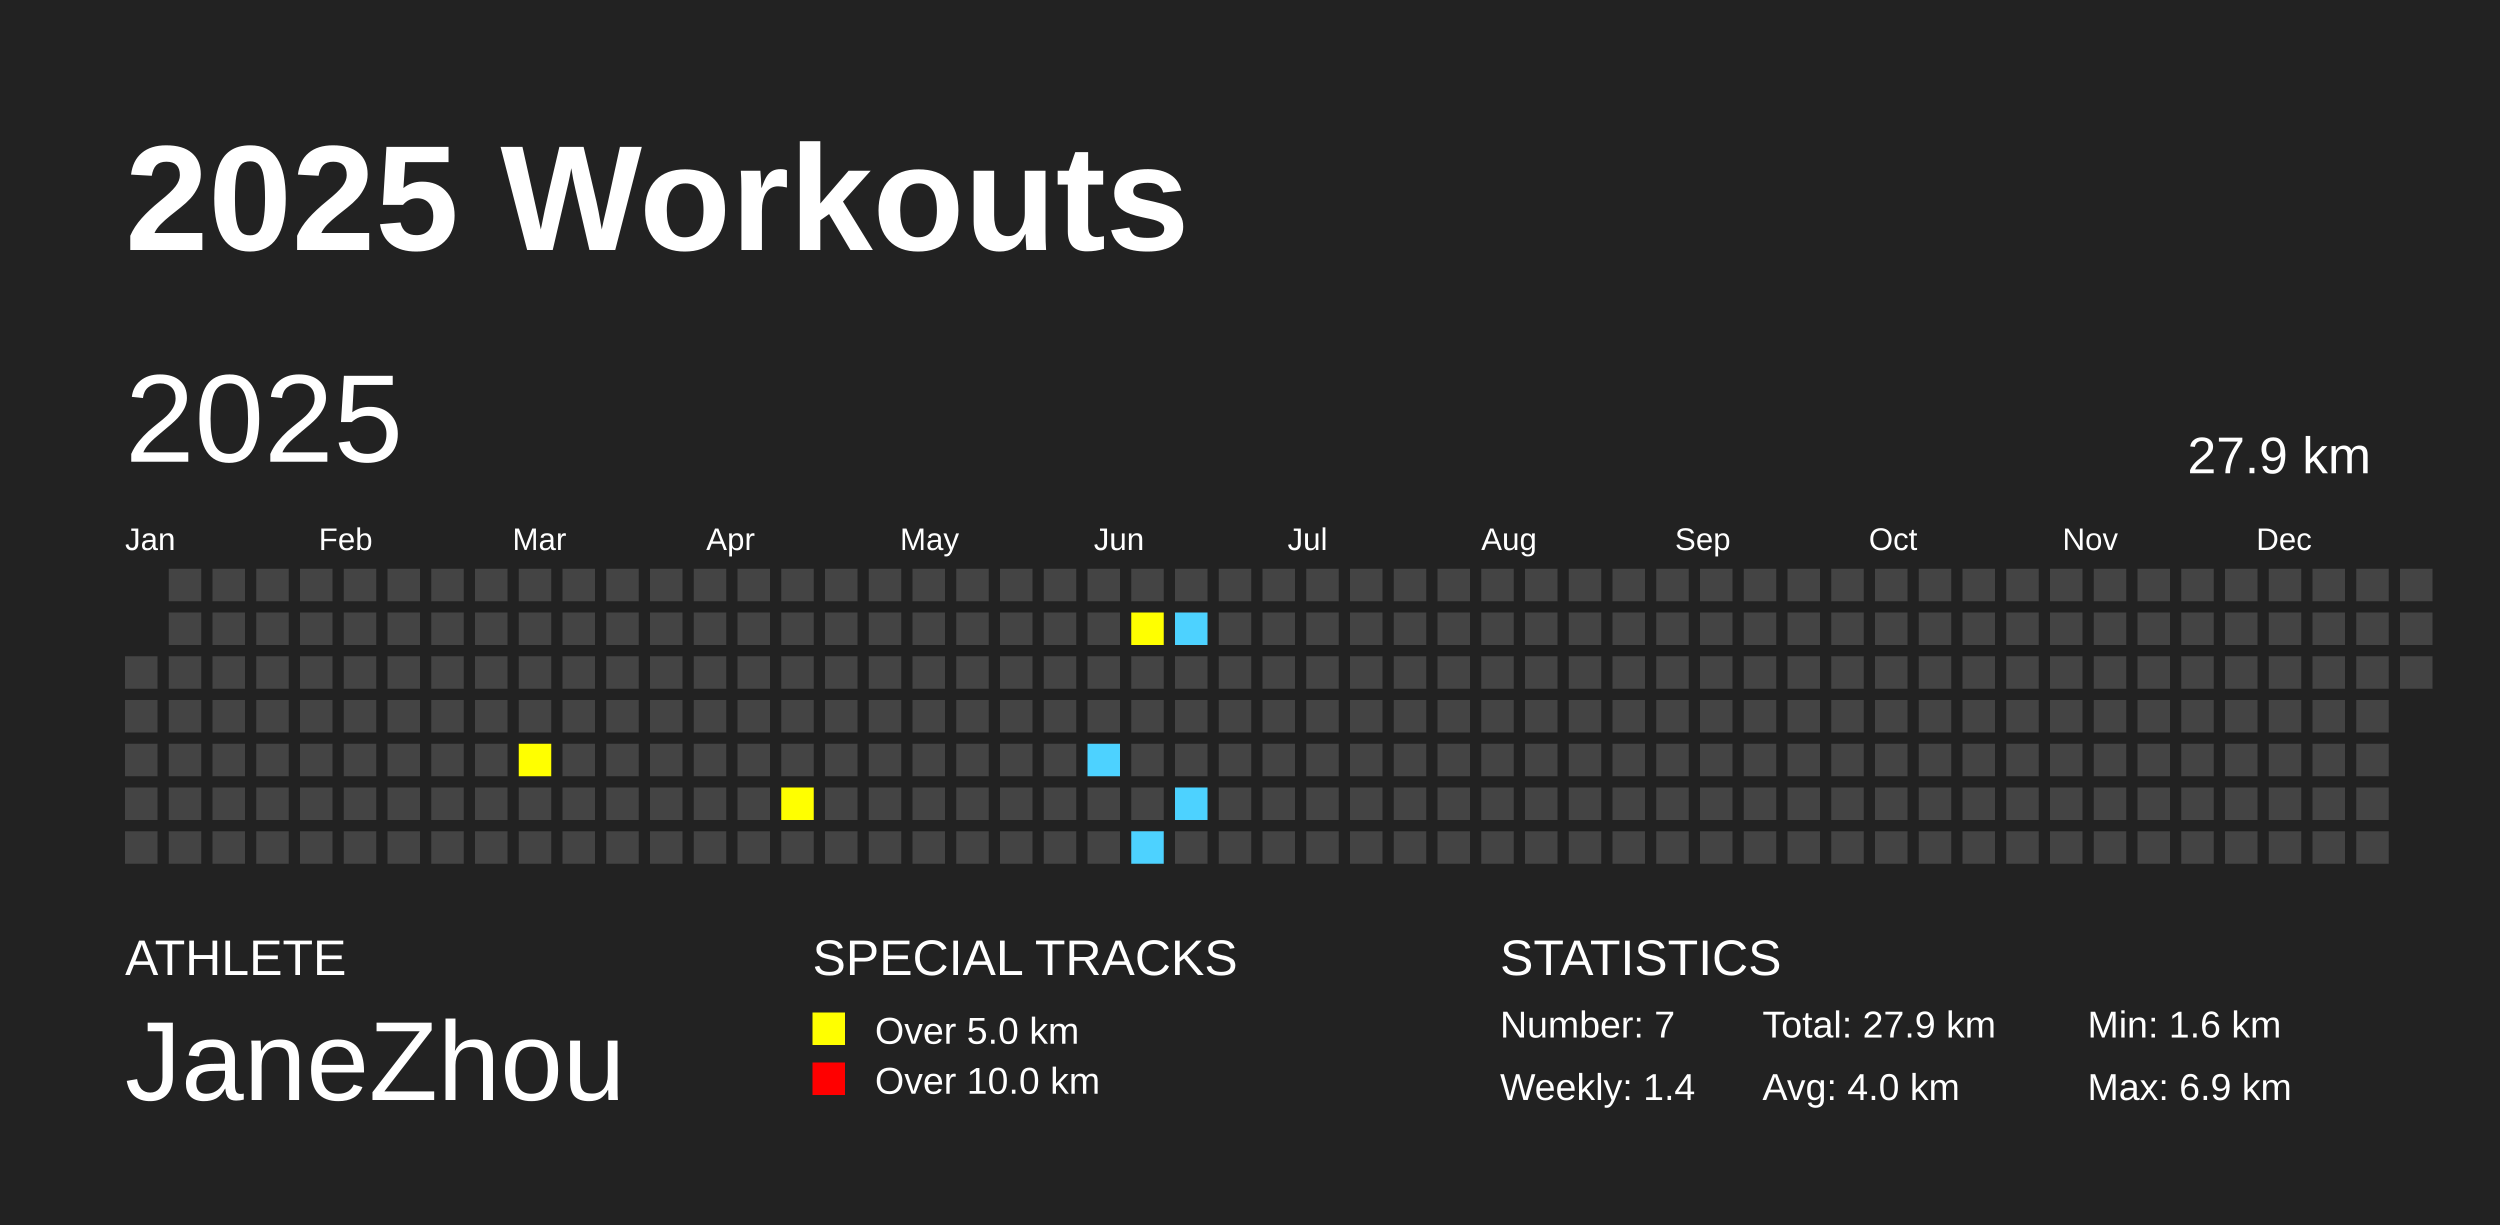
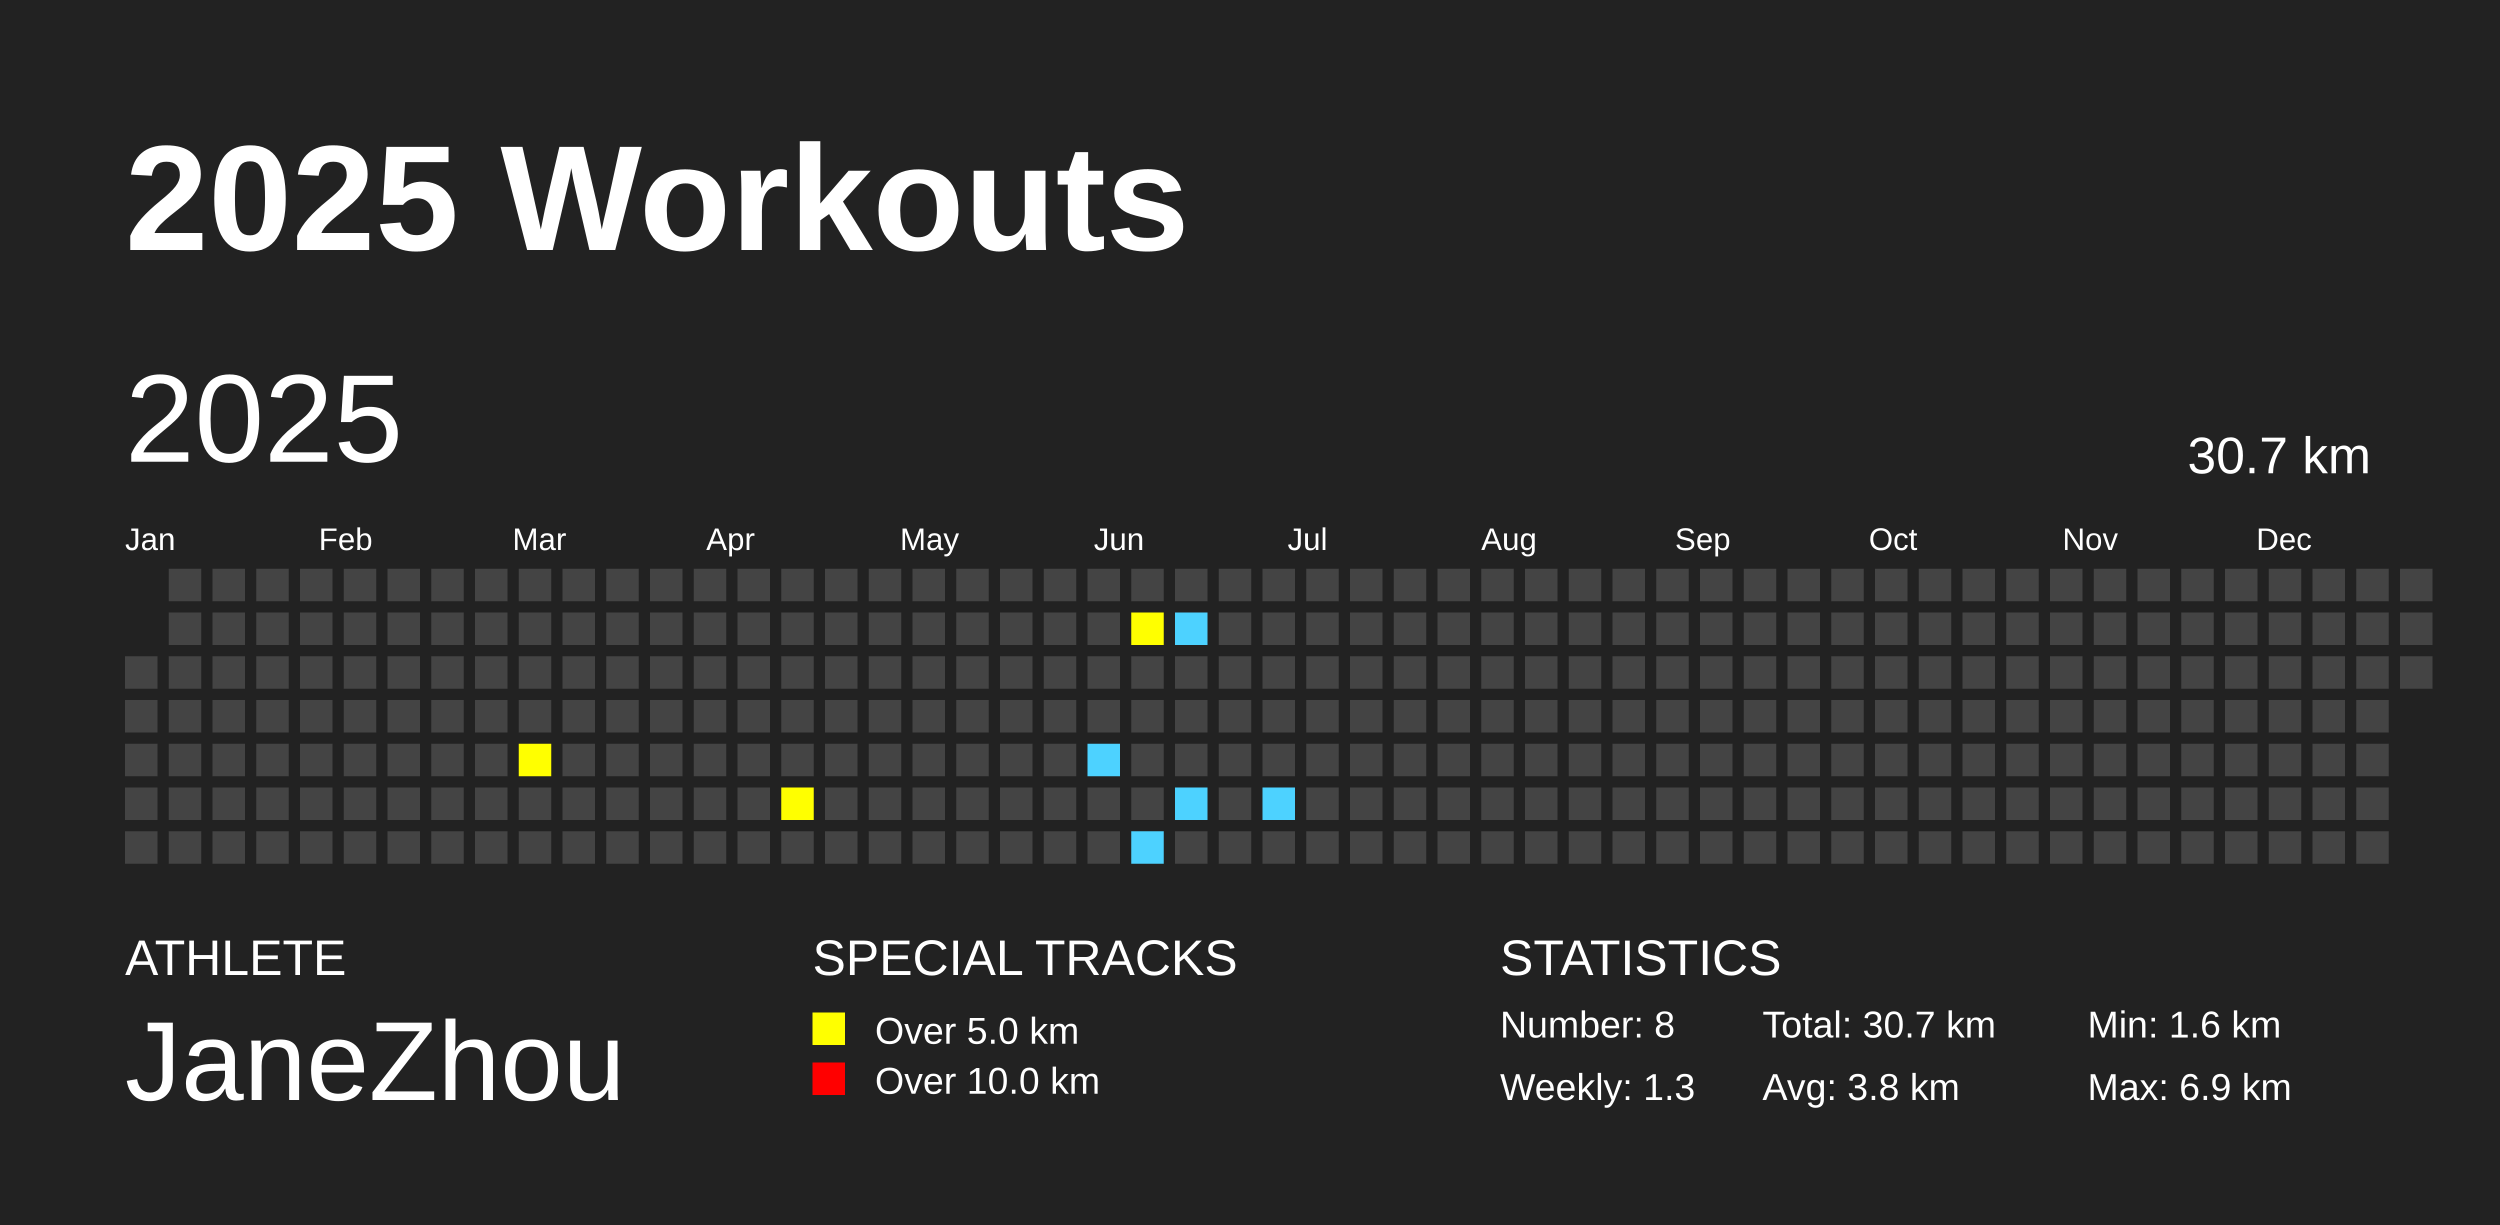
<svg xmlns="http://www.w3.org/2000/svg" baseProfile="full" height="98mm" version="1.1" viewBox="0,0,200,98" width="200mm">
  <defs />
  <rect fill="#222222" height="98" width="200" x="0" y="0" />
  <text fill="#FFFFFF" style="font-size:12px; font-family:Arial; font-weight:bold;" x="10" y="20">2025 Workouts</text>
  <text fill="#FFFFFF" style="font-size:4px; font-family:Arial" x="10" y="78">ATHLETE</text>
  <text fill="#FFFFFF" style="font-size:9px; font-family:Arial" x="10" y="88">JaneZhou</text>
  <text fill="#FFFFFF" style="font-size:4px; font-family:Arial" x="65" y="78">SPECIAL TRACKS</text>
  <rect fill="yellow" height="2.6" width="2.6" x="65" y="81" />
  <text fill="#FFFFFF" style="font-size:3px; font-family:Arial" x="70" y="83.5">Over 5.0 km</text>
  <rect fill="red" height="2.6" width="2.6" x="65" y="85" />
  <text fill="#FFFFFF" style="font-size:3px; font-family:Arial" x="70" y="87.5">Over 10.0 km</text>
  <text fill="#FFFFFF" style="font-size:4px; font-family:Arial" x="120" y="78">STATISTICS</text>
-   <text fill="#FFFFFF" style="font-size:3px; font-family:Arial" x="120" y="83">Number: 7</text>
-   <text fill="#FFFFFF" style="font-size:3px; font-family:Arial" x="120" y="88">Weekly: 1.4</text>
-   <text fill="#FFFFFF" style="font-size:3px; font-family:Arial" x="141" y="83">Total: 27.9 km</text>
-   <text fill="#FFFFFF" style="font-size:3px; font-family:Arial" x="141" y="88">Avg: 4.0 km</text>
+   <text fill="#FFFFFF" style="font-size:3px; font-family:Arial" x="120" y="83">Number: 8</text>
+   <text fill="#FFFFFF" style="font-size:3px; font-family:Arial" x="120" y="88">Weekly: 1.3</text>
+   <text fill="#FFFFFF" style="font-size:3px; font-family:Arial" x="141" y="83">Total: 30.7 km</text>
+   <text fill="#FFFFFF" style="font-size:3px; font-family:Arial" x="141" y="88">Avg: 3.8 km</text>
  <text fill="#FFFFFF" style="font-size:3px; font-family:Arial" x="167" y="83">Min: 1.6 km</text>
  <text fill="#FFFFFF" style="font-size:3px; font-family:Arial" x="167" y="88">Max: 6.9 km</text>
  <text dominant-baseline="hanging" fill="#FFFFFF" style="font-size:10.0px; font-family:Arial;" x="10" y="30">2025</text>
-   <text dominant-baseline="hanging" fill="#FFFFFF" style="font-size:4.125px; font-family:Arial;" x="175" y="35">27.9 km</text>
+   <text dominant-baseline="hanging" fill="#FFFFFF" style="font-size:4.125px; font-family:Arial;" x="175" y="35">30.7 km</text>
  <text fill="#FFFFFF" style="font-size:2.5px; font-family:Arial" x="10.0" y="44">Jan</text>
  <text fill="#FFFFFF" style="font-size:2.5px; font-family:Arial" x="25.5" y="44">Feb</text>
  <text fill="#FFFFFF" style="font-size:2.5px; font-family:Arial" x="41.0" y="44">Mar</text>
  <text fill="#FFFFFF" style="font-size:2.5px; font-family:Arial" x="56.5" y="44">Apr</text>
  <text fill="#FFFFFF" style="font-size:2.5px; font-family:Arial" x="72.0" y="44">May</text>
  <text fill="#FFFFFF" style="font-size:2.5px; font-family:Arial" x="87.5" y="44">Jun</text>
  <text fill="#FFFFFF" style="font-size:2.5px; font-family:Arial" x="103.0" y="44">Jul</text>
  <text fill="#FFFFFF" style="font-size:2.5px; font-family:Arial" x="118.5" y="44">Aug</text>
  <text fill="#FFFFFF" style="font-size:2.5px; font-family:Arial" x="134.0" y="44">Sep</text>
  <text fill="#FFFFFF" style="font-size:2.5px; font-family:Arial" x="149.5" y="44">Oct</text>
  <text fill="#FFFFFF" style="font-size:2.5px; font-family:Arial" x="165.0" y="44">Nov</text>
  <text fill="#FFFFFF" style="font-size:2.5px; font-family:Arial" x="180.5" y="44">Dec</text>
  <rect fill="#444444" height="2.6" width="2.6" x="10.0" y="52.5" />
  <rect fill="#444444" height="2.6" width="2.6" x="10.0" y="56.0" />
  <rect fill="#444444" height="2.6" width="2.6" x="10.0" y="59.5" />
  <rect fill="#444444" height="2.6" width="2.6" x="10.0" y="63.0" />
  <rect fill="#444444" height="2.6" width="2.6" x="10.0" y="66.5" />
  <rect fill="#444444" height="2.6" width="2.6" x="13.5" y="45.5" />
  <rect fill="#444444" height="2.6" width="2.6" x="13.5" y="49.0" />
  <rect fill="#444444" height="2.6" width="2.6" x="13.5" y="52.5" />
  <rect fill="#444444" height="2.6" width="2.6" x="13.5" y="56.0" />
  <rect fill="#444444" height="2.6" width="2.6" x="13.5" y="59.5" />
  <rect fill="#444444" height="2.6" width="2.6" x="13.5" y="63.0" />
  <rect fill="#444444" height="2.6" width="2.6" x="13.5" y="66.5" />
  <rect fill="#444444" height="2.6" width="2.6" x="17.0" y="45.5" />
  <rect fill="#444444" height="2.6" width="2.6" x="17.0" y="49.0" />
  <rect fill="#444444" height="2.6" width="2.6" x="17.0" y="52.5" />
  <rect fill="#444444" height="2.6" width="2.6" x="17.0" y="56.0" />
  <rect fill="#444444" height="2.6" width="2.6" x="17.0" y="59.5" />
  <rect fill="#444444" height="2.6" width="2.6" x="17.0" y="63.0" />
  <rect fill="#444444" height="2.6" width="2.6" x="17.0" y="66.5" />
  <rect fill="#444444" height="2.6" width="2.6" x="20.5" y="45.5" />
  <rect fill="#444444" height="2.6" width="2.6" x="20.5" y="49.0" />
  <rect fill="#444444" height="2.6" width="2.6" x="20.5" y="52.5" />
  <rect fill="#444444" height="2.6" width="2.6" x="20.5" y="56.0" />
  <rect fill="#444444" height="2.6" width="2.6" x="20.5" y="59.5" />
  <rect fill="#444444" height="2.6" width="2.6" x="20.5" y="63.0" />
  <rect fill="#444444" height="2.6" width="2.6" x="20.5" y="66.5" />
  <rect fill="#444444" height="2.6" width="2.6" x="24.0" y="45.5" />
  <rect fill="#444444" height="2.6" width="2.6" x="24.0" y="49.0" />
  <rect fill="#444444" height="2.6" width="2.6" x="24.0" y="52.5" />
  <rect fill="#444444" height="2.6" width="2.6" x="24.0" y="56.0" />
  <rect fill="#444444" height="2.6" width="2.6" x="24.0" y="59.5" />
  <rect fill="#444444" height="2.6" width="2.6" x="24.0" y="63.0" />
  <rect fill="#444444" height="2.6" width="2.6" x="24.0" y="66.5" />
  <rect fill="#444444" height="2.6" width="2.6" x="27.5" y="45.5" />
  <rect fill="#444444" height="2.6" width="2.6" x="27.5" y="49.0" />
  <rect fill="#444444" height="2.6" width="2.6" x="27.5" y="52.5" />
  <rect fill="#444444" height="2.6" width="2.6" x="27.5" y="56.0" />
  <rect fill="#444444" height="2.6" width="2.6" x="27.5" y="59.5" />
  <rect fill="#444444" height="2.6" width="2.6" x="27.5" y="63.0" />
  <rect fill="#444444" height="2.6" width="2.6" x="27.5" y="66.5" />
  <rect fill="#444444" height="2.6" width="2.6" x="31.0" y="45.5" />
  <rect fill="#444444" height="2.6" width="2.6" x="31.0" y="49.0" />
  <rect fill="#444444" height="2.6" width="2.6" x="31.0" y="52.5" />
  <rect fill="#444444" height="2.6" width="2.6" x="31.0" y="56.0" />
  <rect fill="#444444" height="2.6" width="2.6" x="31.0" y="59.5" />
  <rect fill="#444444" height="2.6" width="2.6" x="31.0" y="63.0" />
  <rect fill="#444444" height="2.6" width="2.6" x="31.0" y="66.5" />
  <rect fill="#444444" height="2.6" width="2.6" x="34.5" y="45.5" />
  <rect fill="#444444" height="2.6" width="2.6" x="34.5" y="49.0" />
  <rect fill="#444444" height="2.6" width="2.6" x="34.5" y="52.5" />
  <rect fill="#444444" height="2.6" width="2.6" x="34.5" y="56.0" />
  <rect fill="#444444" height="2.6" width="2.6" x="34.5" y="59.5" />
  <rect fill="#444444" height="2.6" width="2.6" x="34.5" y="63.0" />
  <rect fill="#444444" height="2.6" width="2.6" x="34.5" y="66.5" />
  <rect fill="#444444" height="2.6" width="2.6" x="38.0" y="45.5" />
  <rect fill="#444444" height="2.6" width="2.6" x="38.0" y="49.0" />
  <rect fill="#444444" height="2.6" width="2.6" x="38.0" y="52.5" />
  <rect fill="#444444" height="2.6" width="2.6" x="38.0" y="56.0" />
  <rect fill="#444444" height="2.6" width="2.6" x="38.0" y="59.5" />
  <rect fill="#444444" height="2.6" width="2.6" x="38.0" y="63.0" />
  <rect fill="#444444" height="2.6" width="2.6" x="38.0" y="66.5" />
  <rect fill="#444444" height="2.6" width="2.6" x="41.5" y="45.5" />
  <rect fill="#444444" height="2.6" width="2.6" x="41.5" y="49.0" />
  <rect fill="#444444" height="2.6" width="2.6" x="41.5" y="52.5" />
  <rect fill="#444444" height="2.6" width="2.6" x="41.5" y="56.0" />
  <rect fill="yellow" height="2.6" width="2.6" x="41.5" y="59.5" />
  <rect fill="#444444" height="2.6" width="2.6" x="41.5" y="63.0" />
  <rect fill="#444444" height="2.6" width="2.6" x="41.5" y="66.5" />
  <rect fill="#444444" height="2.6" width="2.6" x="45.0" y="45.5" />
  <rect fill="#444444" height="2.6" width="2.6" x="45.0" y="49.0" />
  <rect fill="#444444" height="2.6" width="2.6" x="45.0" y="52.5" />
  <rect fill="#444444" height="2.6" width="2.6" x="45.0" y="56.0" />
  <rect fill="#444444" height="2.6" width="2.6" x="45.0" y="59.5" />
  <rect fill="#444444" height="2.6" width="2.6" x="45.0" y="63.0" />
  <rect fill="#444444" height="2.6" width="2.6" x="45.0" y="66.5" />
  <rect fill="#444444" height="2.6" width="2.6" x="48.5" y="45.5" />
  <rect fill="#444444" height="2.6" width="2.6" x="48.5" y="49.0" />
  <rect fill="#444444" height="2.6" width="2.6" x="48.5" y="52.5" />
  <rect fill="#444444" height="2.6" width="2.6" x="48.5" y="56.0" />
  <rect fill="#444444" height="2.6" width="2.6" x="48.5" y="59.5" />
  <rect fill="#444444" height="2.6" width="2.6" x="48.5" y="63.0" />
  <rect fill="#444444" height="2.6" width="2.6" x="48.5" y="66.5" />
  <rect fill="#444444" height="2.6" width="2.6" x="52.0" y="45.5" />
  <rect fill="#444444" height="2.6" width="2.6" x="52.0" y="49.0" />
  <rect fill="#444444" height="2.6" width="2.6" x="52.0" y="52.5" />
  <rect fill="#444444" height="2.6" width="2.6" x="52.0" y="56.0" />
  <rect fill="#444444" height="2.6" width="2.6" x="52.0" y="59.5" />
  <rect fill="#444444" height="2.6" width="2.6" x="52.0" y="63.0" />
  <rect fill="#444444" height="2.6" width="2.6" x="52.0" y="66.5" />
  <rect fill="#444444" height="2.6" width="2.6" x="55.5" y="45.5" />
  <rect fill="#444444" height="2.6" width="2.6" x="55.5" y="49.0" />
  <rect fill="#444444" height="2.6" width="2.6" x="55.5" y="52.5" />
  <rect fill="#444444" height="2.6" width="2.6" x="55.5" y="56.0" />
  <rect fill="#444444" height="2.6" width="2.6" x="55.5" y="59.5" />
  <rect fill="#444444" height="2.6" width="2.6" x="55.5" y="63.0" />
  <rect fill="#444444" height="2.6" width="2.6" x="55.5" y="66.5" />
  <rect fill="#444444" height="2.6" width="2.6" x="59.0" y="45.5" />
  <rect fill="#444444" height="2.6" width="2.6" x="59.0" y="49.0" />
  <rect fill="#444444" height="2.6" width="2.6" x="59.0" y="52.5" />
  <rect fill="#444444" height="2.6" width="2.6" x="59.0" y="56.0" />
  <rect fill="#444444" height="2.6" width="2.6" x="59.0" y="59.5" />
  <rect fill="#444444" height="2.6" width="2.6" x="59.0" y="63.0" />
  <rect fill="#444444" height="2.6" width="2.6" x="59.0" y="66.5" />
  <rect fill="#444444" height="2.6" width="2.6" x="62.5" y="45.5" />
  <rect fill="#444444" height="2.6" width="2.6" x="62.5" y="49.0" />
  <rect fill="#444444" height="2.6" width="2.6" x="62.5" y="52.5" />
  <rect fill="#444444" height="2.6" width="2.6" x="62.5" y="56.0" />
  <rect fill="#444444" height="2.6" width="2.6" x="62.5" y="59.5" />
  <rect fill="yellow" height="2.6" width="2.6" x="62.5" y="63.0" />
  <rect fill="#444444" height="2.6" width="2.6" x="62.5" y="66.5" />
  <rect fill="#444444" height="2.6" width="2.6" x="66.0" y="45.5" />
  <rect fill="#444444" height="2.6" width="2.6" x="66.0" y="49.0" />
  <rect fill="#444444" height="2.6" width="2.6" x="66.0" y="52.5" />
  <rect fill="#444444" height="2.6" width="2.6" x="66.0" y="56.0" />
  <rect fill="#444444" height="2.6" width="2.6" x="66.0" y="59.5" />
  <rect fill="#444444" height="2.6" width="2.6" x="66.0" y="63.0" />
  <rect fill="#444444" height="2.6" width="2.6" x="66.0" y="66.5" />
  <rect fill="#444444" height="2.6" width="2.6" x="69.5" y="45.5" />
  <rect fill="#444444" height="2.6" width="2.6" x="69.5" y="49.0" />
  <rect fill="#444444" height="2.6" width="2.6" x="69.5" y="52.5" />
  <rect fill="#444444" height="2.6" width="2.6" x="69.5" y="56.0" />
  <rect fill="#444444" height="2.6" width="2.6" x="69.5" y="59.5" />
  <rect fill="#444444" height="2.6" width="2.6" x="69.5" y="63.0" />
  <rect fill="#444444" height="2.6" width="2.6" x="69.5" y="66.5" />
  <rect fill="#444444" height="2.6" width="2.6" x="73.0" y="45.5" />
  <rect fill="#444444" height="2.6" width="2.6" x="73.0" y="49.0" />
  <rect fill="#444444" height="2.6" width="2.6" x="73.0" y="52.5" />
  <rect fill="#444444" height="2.6" width="2.6" x="73.0" y="56.0" />
  <rect fill="#444444" height="2.6" width="2.6" x="73.0" y="59.5" />
  <rect fill="#444444" height="2.6" width="2.6" x="73.0" y="63.0" />
  <rect fill="#444444" height="2.6" width="2.6" x="73.0" y="66.5" />
  <rect fill="#444444" height="2.6" width="2.6" x="76.5" y="45.5" />
  <rect fill="#444444" height="2.6" width="2.6" x="76.5" y="49.0" />
  <rect fill="#444444" height="2.6" width="2.6" x="76.5" y="52.5" />
  <rect fill="#444444" height="2.6" width="2.6" x="76.5" y="56.0" />
  <rect fill="#444444" height="2.6" width="2.6" x="76.5" y="59.5" />
  <rect fill="#444444" height="2.6" width="2.6" x="76.5" y="63.0" />
  <rect fill="#444444" height="2.6" width="2.6" x="76.5" y="66.5" />
  <rect fill="#444444" height="2.6" width="2.6" x="80.0" y="45.5" />
  <rect fill="#444444" height="2.6" width="2.6" x="80.0" y="49.0" />
  <rect fill="#444444" height="2.6" width="2.6" x="80.0" y="52.5" />
  <rect fill="#444444" height="2.6" width="2.6" x="80.0" y="56.0" />
  <rect fill="#444444" height="2.6" width="2.6" x="80.0" y="59.5" />
  <rect fill="#444444" height="2.6" width="2.6" x="80.0" y="63.0" />
  <rect fill="#444444" height="2.6" width="2.6" x="80.0" y="66.5" />
  <rect fill="#444444" height="2.6" width="2.6" x="83.5" y="45.5" />
  <rect fill="#444444" height="2.6" width="2.6" x="83.5" y="49.0" />
  <rect fill="#444444" height="2.6" width="2.6" x="83.5" y="52.5" />
  <rect fill="#444444" height="2.6" width="2.6" x="83.5" y="56.0" />
  <rect fill="#444444" height="2.6" width="2.6" x="83.5" y="59.5" />
  <rect fill="#444444" height="2.6" width="2.6" x="83.5" y="63.0" />
  <rect fill="#444444" height="2.6" width="2.6" x="83.5" y="66.5" />
  <rect fill="#444444" height="2.6" width="2.6" x="87.0" y="45.5" />
  <rect fill="#444444" height="2.6" width="2.6" x="87.0" y="49.0" />
  <rect fill="#444444" height="2.6" width="2.6" x="87.0" y="52.5" />
  <rect fill="#444444" height="2.6" width="2.6" x="87.0" y="56.0" />
  <rect fill="#4DD2FF" height="2.6" width="2.6" x="87.0" y="59.5" />
  <rect fill="#444444" height="2.6" width="2.6" x="87.0" y="63.0" />
  <rect fill="#444444" height="2.6" width="2.6" x="87.0" y="66.5" />
  <rect fill="#444444" height="2.6" width="2.6" x="90.5" y="45.5" />
  <rect fill="yellow" height="2.6" width="2.6" x="90.5" y="49.0" />
  <rect fill="#444444" height="2.6" width="2.6" x="90.5" y="52.5" />
  <rect fill="#444444" height="2.6" width="2.6" x="90.5" y="56.0" />
  <rect fill="#444444" height="2.6" width="2.6" x="90.5" y="59.5" />
  <rect fill="#444444" height="2.6" width="2.6" x="90.5" y="63.0" />
  <rect fill="#4DD2FF" height="2.6" width="2.6" x="90.5" y="66.5" />
  <rect fill="#444444" height="2.6" width="2.6" x="94.0" y="45.5" />
  <rect fill="#4DD2FF" height="2.6" width="2.6" x="94.0" y="49.0" />
  <rect fill="#444444" height="2.6" width="2.6" x="94.0" y="52.5" />
  <rect fill="#444444" height="2.6" width="2.6" x="94.0" y="56.0" />
  <rect fill="#444444" height="2.6" width="2.6" x="94.0" y="59.5" />
  <rect fill="#4DD2FF" height="2.6" width="2.6" x="94.0" y="63.0" />
  <rect fill="#444444" height="2.6" width="2.6" x="94.0" y="66.5" />
  <rect fill="#444444" height="2.6" width="2.6" x="97.5" y="45.5" />
  <rect fill="#444444" height="2.6" width="2.6" x="97.5" y="49.0" />
  <rect fill="#444444" height="2.6" width="2.6" x="97.5" y="52.5" />
  <rect fill="#444444" height="2.6" width="2.6" x="97.5" y="56.0" />
  <rect fill="#444444" height="2.6" width="2.6" x="97.5" y="59.5" />
  <rect fill="#444444" height="2.6" width="2.6" x="97.5" y="63.0" />
  <rect fill="#444444" height="2.6" width="2.6" x="97.5" y="66.5" />
  <rect fill="#444444" height="2.6" width="2.6" x="101.0" y="45.5" />
  <rect fill="#444444" height="2.6" width="2.6" x="101.0" y="49.0" />
  <rect fill="#444444" height="2.6" width="2.6" x="101.0" y="52.5" />
  <rect fill="#444444" height="2.6" width="2.6" x="101.0" y="56.0" />
  <rect fill="#444444" height="2.6" width="2.6" x="101.0" y="59.5" />
-   <rect fill="#444444" height="2.6" width="2.6" x="101.0" y="63.0" />
+   <rect fill="#4DD2FF" height="2.6" width="2.6" x="101.0" y="63.0" />
  <rect fill="#444444" height="2.6" width="2.6" x="101.0" y="66.5" />
  <rect fill="#444444" height="2.6" width="2.6" x="104.5" y="45.5" />
  <rect fill="#444444" height="2.6" width="2.6" x="104.5" y="49.0" />
  <rect fill="#444444" height="2.6" width="2.6" x="104.5" y="52.5" />
  <rect fill="#444444" height="2.6" width="2.6" x="104.5" y="56.0" />
  <rect fill="#444444" height="2.6" width="2.6" x="104.5" y="59.5" />
  <rect fill="#444444" height="2.6" width="2.6" x="104.5" y="63.0" />
  <rect fill="#444444" height="2.6" width="2.6" x="104.5" y="66.5" />
  <rect fill="#444444" height="2.6" width="2.6" x="108.0" y="45.5" />
  <rect fill="#444444" height="2.6" width="2.6" x="108.0" y="49.0" />
  <rect fill="#444444" height="2.6" width="2.6" x="108.0" y="52.5" />
  <rect fill="#444444" height="2.6" width="2.6" x="108.0" y="56.0" />
  <rect fill="#444444" height="2.6" width="2.6" x="108.0" y="59.5" />
  <rect fill="#444444" height="2.6" width="2.6" x="108.0" y="63.0" />
  <rect fill="#444444" height="2.6" width="2.6" x="108.0" y="66.5" />
  <rect fill="#444444" height="2.6" width="2.6" x="111.5" y="45.5" />
  <rect fill="#444444" height="2.6" width="2.6" x="111.5" y="49.0" />
  <rect fill="#444444" height="2.6" width="2.6" x="111.5" y="52.5" />
  <rect fill="#444444" height="2.6" width="2.6" x="111.5" y="56.0" />
  <rect fill="#444444" height="2.6" width="2.6" x="111.5" y="59.5" />
  <rect fill="#444444" height="2.6" width="2.6" x="111.5" y="63.0" />
  <rect fill="#444444" height="2.6" width="2.6" x="111.5" y="66.5" />
  <rect fill="#444444" height="2.6" width="2.6" x="115.0" y="45.5" />
  <rect fill="#444444" height="2.6" width="2.6" x="115.0" y="49.0" />
  <rect fill="#444444" height="2.6" width="2.6" x="115.0" y="52.5" />
  <rect fill="#444444" height="2.6" width="2.6" x="115.0" y="56.0" />
  <rect fill="#444444" height="2.6" width="2.6" x="115.0" y="59.5" />
  <rect fill="#444444" height="2.6" width="2.6" x="115.0" y="63.0" />
  <rect fill="#444444" height="2.6" width="2.6" x="115.0" y="66.5" />
  <rect fill="#444444" height="2.6" width="2.6" x="118.5" y="45.5" />
  <rect fill="#444444" height="2.6" width="2.6" x="118.5" y="49.0" />
  <rect fill="#444444" height="2.6" width="2.6" x="118.5" y="52.5" />
  <rect fill="#444444" height="2.6" width="2.6" x="118.5" y="56.0" />
  <rect fill="#444444" height="2.6" width="2.6" x="118.5" y="59.5" />
  <rect fill="#444444" height="2.6" width="2.6" x="118.5" y="63.0" />
  <rect fill="#444444" height="2.6" width="2.6" x="118.5" y="66.5" />
  <rect fill="#444444" height="2.6" width="2.6" x="122.0" y="45.5" />
  <rect fill="#444444" height="2.6" width="2.6" x="122.0" y="49.0" />
  <rect fill="#444444" height="2.6" width="2.6" x="122.0" y="52.5" />
  <rect fill="#444444" height="2.6" width="2.6" x="122.0" y="56.0" />
  <rect fill="#444444" height="2.6" width="2.6" x="122.0" y="59.5" />
  <rect fill="#444444" height="2.6" width="2.6" x="122.0" y="63.0" />
  <rect fill="#444444" height="2.6" width="2.6" x="122.0" y="66.5" />
  <rect fill="#444444" height="2.6" width="2.6" x="125.5" y="45.5" />
  <rect fill="#444444" height="2.6" width="2.6" x="125.5" y="49.0" />
  <rect fill="#444444" height="2.6" width="2.6" x="125.5" y="52.5" />
  <rect fill="#444444" height="2.6" width="2.6" x="125.5" y="56.0" />
  <rect fill="#444444" height="2.6" width="2.6" x="125.5" y="59.5" />
  <rect fill="#444444" height="2.6" width="2.6" x="125.5" y="63.0" />
  <rect fill="#444444" height="2.6" width="2.6" x="125.5" y="66.5" />
  <rect fill="#444444" height="2.6" width="2.6" x="129.0" y="45.5" />
  <rect fill="#444444" height="2.6" width="2.6" x="129.0" y="49.0" />
  <rect fill="#444444" height="2.6" width="2.6" x="129.0" y="52.5" />
  <rect fill="#444444" height="2.6" width="2.6" x="129.0" y="56.0" />
  <rect fill="#444444" height="2.6" width="2.6" x="129.0" y="59.5" />
  <rect fill="#444444" height="2.6" width="2.6" x="129.0" y="63.0" />
  <rect fill="#444444" height="2.6" width="2.6" x="129.0" y="66.5" />
  <rect fill="#444444" height="2.6" width="2.6" x="132.5" y="45.5" />
  <rect fill="#444444" height="2.6" width="2.6" x="132.5" y="49.0" />
  <rect fill="#444444" height="2.6" width="2.6" x="132.5" y="52.5" />
  <rect fill="#444444" height="2.6" width="2.6" x="132.5" y="56.0" />
  <rect fill="#444444" height="2.6" width="2.6" x="132.5" y="59.5" />
  <rect fill="#444444" height="2.6" width="2.6" x="132.5" y="63.0" />
  <rect fill="#444444" height="2.6" width="2.6" x="132.5" y="66.5" />
  <rect fill="#444444" height="2.6" width="2.6" x="136.0" y="45.5" />
  <rect fill="#444444" height="2.6" width="2.6" x="136.0" y="49.0" />
  <rect fill="#444444" height="2.6" width="2.6" x="136.0" y="52.5" />
  <rect fill="#444444" height="2.6" width="2.6" x="136.0" y="56.0" />
  <rect fill="#444444" height="2.6" width="2.6" x="136.0" y="59.5" />
  <rect fill="#444444" height="2.6" width="2.6" x="136.0" y="63.0" />
  <rect fill="#444444" height="2.6" width="2.6" x="136.0" y="66.5" />
  <rect fill="#444444" height="2.6" width="2.6" x="139.5" y="45.5" />
  <rect fill="#444444" height="2.6" width="2.6" x="139.5" y="49.0" />
  <rect fill="#444444" height="2.6" width="2.6" x="139.5" y="52.5" />
  <rect fill="#444444" height="2.6" width="2.6" x="139.5" y="56.0" />
  <rect fill="#444444" height="2.6" width="2.6" x="139.5" y="59.5" />
  <rect fill="#444444" height="2.6" width="2.6" x="139.5" y="63.0" />
  <rect fill="#444444" height="2.6" width="2.6" x="139.5" y="66.5" />
  <rect fill="#444444" height="2.6" width="2.6" x="143.0" y="45.5" />
  <rect fill="#444444" height="2.6" width="2.6" x="143.0" y="49.0" />
  <rect fill="#444444" height="2.6" width="2.6" x="143.0" y="52.5" />
  <rect fill="#444444" height="2.6" width="2.6" x="143.0" y="56.0" />
  <rect fill="#444444" height="2.6" width="2.6" x="143.0" y="59.5" />
  <rect fill="#444444" height="2.6" width="2.6" x="143.0" y="63.0" />
  <rect fill="#444444" height="2.6" width="2.6" x="143.0" y="66.5" />
  <rect fill="#444444" height="2.6" width="2.6" x="146.5" y="45.5" />
  <rect fill="#444444" height="2.6" width="2.6" x="146.5" y="49.0" />
  <rect fill="#444444" height="2.6" width="2.6" x="146.5" y="52.5" />
  <rect fill="#444444" height="2.6" width="2.6" x="146.5" y="56.0" />
  <rect fill="#444444" height="2.6" width="2.6" x="146.5" y="59.5" />
  <rect fill="#444444" height="2.6" width="2.6" x="146.5" y="63.0" />
  <rect fill="#444444" height="2.6" width="2.6" x="146.5" y="66.5" />
  <rect fill="#444444" height="2.6" width="2.6" x="150.0" y="45.5" />
  <rect fill="#444444" height="2.6" width="2.6" x="150.0" y="49.0" />
  <rect fill="#444444" height="2.6" width="2.6" x="150.0" y="52.5" />
  <rect fill="#444444" height="2.6" width="2.6" x="150.0" y="56.0" />
  <rect fill="#444444" height="2.6" width="2.6" x="150.0" y="59.5" />
  <rect fill="#444444" height="2.6" width="2.6" x="150.0" y="63.0" />
  <rect fill="#444444" height="2.6" width="2.6" x="150.0" y="66.5" />
  <rect fill="#444444" height="2.6" width="2.6" x="153.5" y="45.5" />
  <rect fill="#444444" height="2.6" width="2.6" x="153.5" y="49.0" />
  <rect fill="#444444" height="2.6" width="2.6" x="153.5" y="52.5" />
  <rect fill="#444444" height="2.6" width="2.6" x="153.5" y="56.0" />
  <rect fill="#444444" height="2.6" width="2.6" x="153.5" y="59.5" />
  <rect fill="#444444" height="2.6" width="2.6" x="153.5" y="63.0" />
  <rect fill="#444444" height="2.6" width="2.6" x="153.5" y="66.5" />
  <rect fill="#444444" height="2.6" width="2.6" x="157.0" y="45.5" />
  <rect fill="#444444" height="2.6" width="2.6" x="157.0" y="49.0" />
  <rect fill="#444444" height="2.6" width="2.6" x="157.0" y="52.5" />
  <rect fill="#444444" height="2.6" width="2.6" x="157.0" y="56.0" />
  <rect fill="#444444" height="2.6" width="2.6" x="157.0" y="59.5" />
  <rect fill="#444444" height="2.6" width="2.6" x="157.0" y="63.0" />
  <rect fill="#444444" height="2.6" width="2.6" x="157.0" y="66.5" />
  <rect fill="#444444" height="2.6" width="2.6" x="160.5" y="45.5" />
  <rect fill="#444444" height="2.6" width="2.6" x="160.5" y="49.0" />
  <rect fill="#444444" height="2.6" width="2.6" x="160.5" y="52.5" />
  <rect fill="#444444" height="2.6" width="2.6" x="160.5" y="56.0" />
  <rect fill="#444444" height="2.6" width="2.6" x="160.5" y="59.5" />
  <rect fill="#444444" height="2.6" width="2.6" x="160.5" y="63.0" />
  <rect fill="#444444" height="2.6" width="2.6" x="160.5" y="66.5" />
  <rect fill="#444444" height="2.6" width="2.6" x="164.0" y="45.5" />
  <rect fill="#444444" height="2.6" width="2.6" x="164.0" y="49.0" />
  <rect fill="#444444" height="2.6" width="2.6" x="164.0" y="52.5" />
  <rect fill="#444444" height="2.6" width="2.6" x="164.0" y="56.0" />
  <rect fill="#444444" height="2.6" width="2.6" x="164.0" y="59.5" />
  <rect fill="#444444" height="2.6" width="2.6" x="164.0" y="63.0" />
  <rect fill="#444444" height="2.6" width="2.6" x="164.0" y="66.5" />
  <rect fill="#444444" height="2.6" width="2.6" x="167.5" y="45.5" />
  <rect fill="#444444" height="2.6" width="2.6" x="167.5" y="49.0" />
  <rect fill="#444444" height="2.6" width="2.6" x="167.5" y="52.5" />
  <rect fill="#444444" height="2.6" width="2.6" x="167.5" y="56.0" />
  <rect fill="#444444" height="2.6" width="2.6" x="167.5" y="59.5" />
  <rect fill="#444444" height="2.6" width="2.6" x="167.5" y="63.0" />
  <rect fill="#444444" height="2.6" width="2.6" x="167.5" y="66.5" />
  <rect fill="#444444" height="2.6" width="2.6" x="171.0" y="45.5" />
  <rect fill="#444444" height="2.6" width="2.6" x="171.0" y="49.0" />
  <rect fill="#444444" height="2.6" width="2.6" x="171.0" y="52.5" />
  <rect fill="#444444" height="2.6" width="2.6" x="171.0" y="56.0" />
  <rect fill="#444444" height="2.6" width="2.6" x="171.0" y="59.5" />
  <rect fill="#444444" height="2.6" width="2.6" x="171.0" y="63.0" />
  <rect fill="#444444" height="2.6" width="2.6" x="171.0" y="66.5" />
  <rect fill="#444444" height="2.6" width="2.6" x="174.5" y="45.5" />
  <rect fill="#444444" height="2.6" width="2.6" x="174.5" y="49.0" />
  <rect fill="#444444" height="2.6" width="2.6" x="174.5" y="52.5" />
  <rect fill="#444444" height="2.6" width="2.6" x="174.5" y="56.0" />
  <rect fill="#444444" height="2.6" width="2.6" x="174.5" y="59.5" />
  <rect fill="#444444" height="2.6" width="2.6" x="174.5" y="63.0" />
  <rect fill="#444444" height="2.6" width="2.6" x="174.5" y="66.5" />
  <rect fill="#444444" height="2.6" width="2.6" x="178.0" y="45.5" />
  <rect fill="#444444" height="2.6" width="2.6" x="178.0" y="49.0" />
  <rect fill="#444444" height="2.6" width="2.6" x="178.0" y="52.5" />
  <rect fill="#444444" height="2.6" width="2.6" x="178.0" y="56.0" />
  <rect fill="#444444" height="2.6" width="2.6" x="178.0" y="59.5" />
  <rect fill="#444444" height="2.6" width="2.6" x="178.0" y="63.0" />
  <rect fill="#444444" height="2.6" width="2.6" x="178.0" y="66.5" />
  <rect fill="#444444" height="2.6" width="2.6" x="181.5" y="45.5" />
  <rect fill="#444444" height="2.6" width="2.6" x="181.5" y="49.0" />
  <rect fill="#444444" height="2.6" width="2.6" x="181.5" y="52.5" />
  <rect fill="#444444" height="2.6" width="2.6" x="181.5" y="56.0" />
  <rect fill="#444444" height="2.6" width="2.6" x="181.5" y="59.5" />
  <rect fill="#444444" height="2.6" width="2.6" x="181.5" y="63.0" />
  <rect fill="#444444" height="2.6" width="2.6" x="181.5" y="66.5" />
  <rect fill="#444444" height="2.6" width="2.6" x="185.0" y="45.5" />
  <rect fill="#444444" height="2.6" width="2.6" x="185.0" y="49.0" />
  <rect fill="#444444" height="2.6" width="2.6" x="185.0" y="52.5" />
  <rect fill="#444444" height="2.6" width="2.6" x="185.0" y="56.0" />
  <rect fill="#444444" height="2.6" width="2.6" x="185.0" y="59.5" />
  <rect fill="#444444" height="2.6" width="2.6" x="185.0" y="63.0" />
  <rect fill="#444444" height="2.6" width="2.6" x="185.0" y="66.5" />
  <rect fill="#444444" height="2.6" width="2.6" x="188.5" y="45.5" />
  <rect fill="#444444" height="2.6" width="2.6" x="188.5" y="49.0" />
  <rect fill="#444444" height="2.6" width="2.6" x="188.5" y="52.5" />
  <rect fill="#444444" height="2.6" width="2.6" x="188.5" y="56.0" />
  <rect fill="#444444" height="2.6" width="2.6" x="188.5" y="59.5" />
  <rect fill="#444444" height="2.6" width="2.6" x="188.5" y="63.0" />
  <rect fill="#444444" height="2.6" width="2.6" x="188.5" y="66.5" />
  <rect fill="#444444" height="2.6" width="2.6" x="192.0" y="45.5" />
  <rect fill="#444444" height="2.6" width="2.6" x="192.0" y="49.0" />
  <rect fill="#444444" height="2.6" width="2.6" x="192.0" y="52.5" />
</svg>
